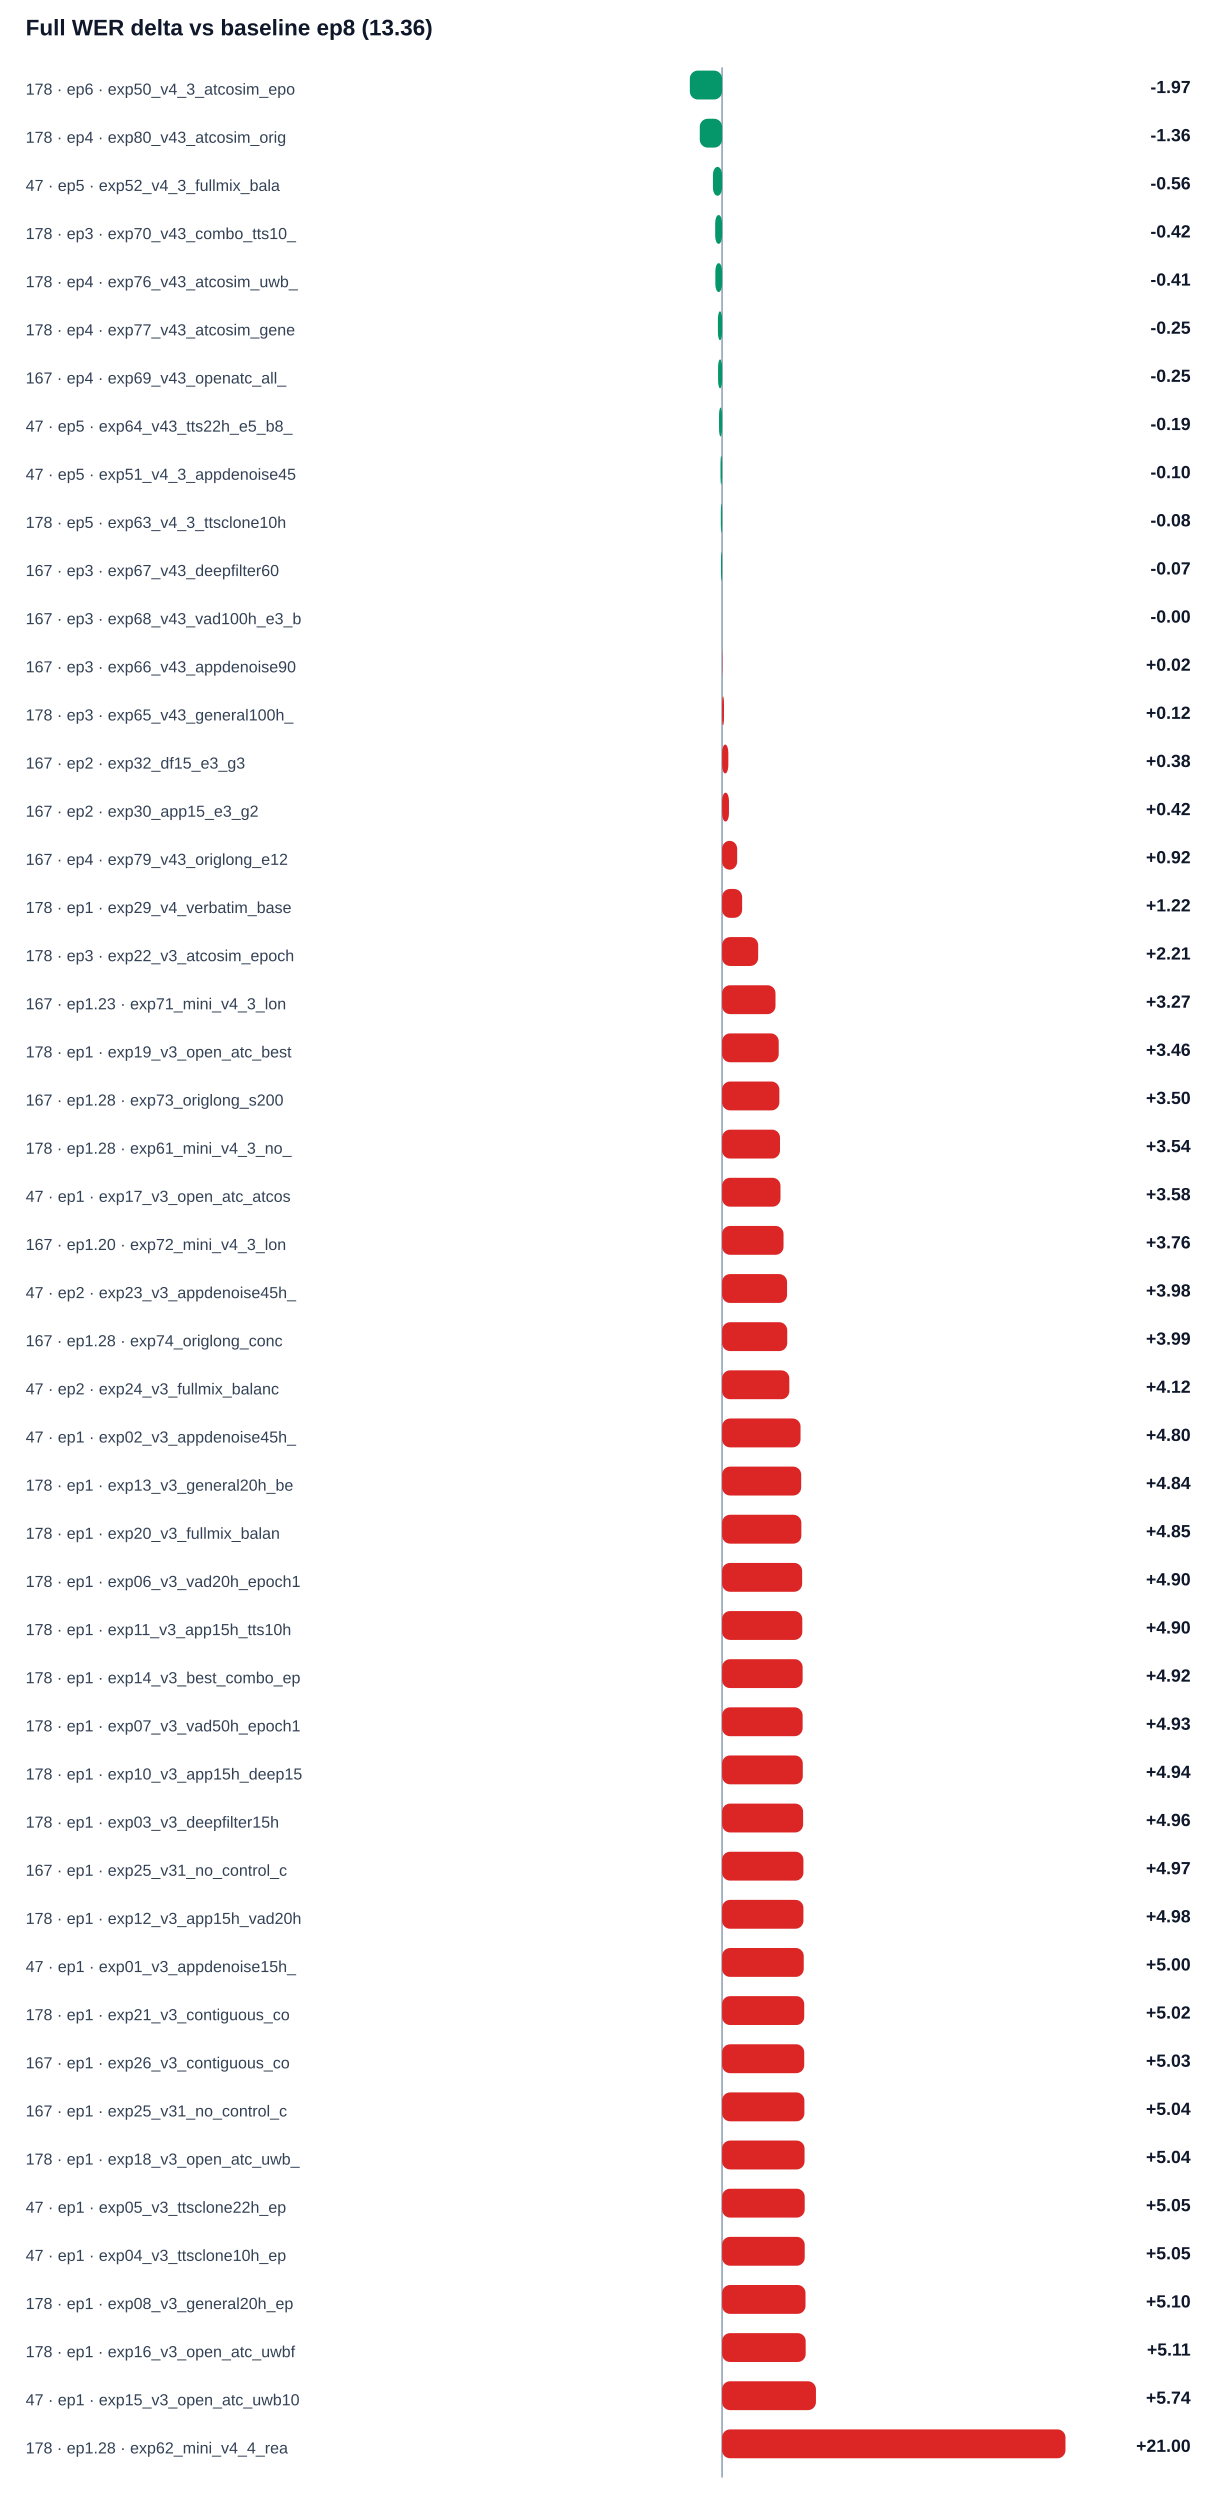
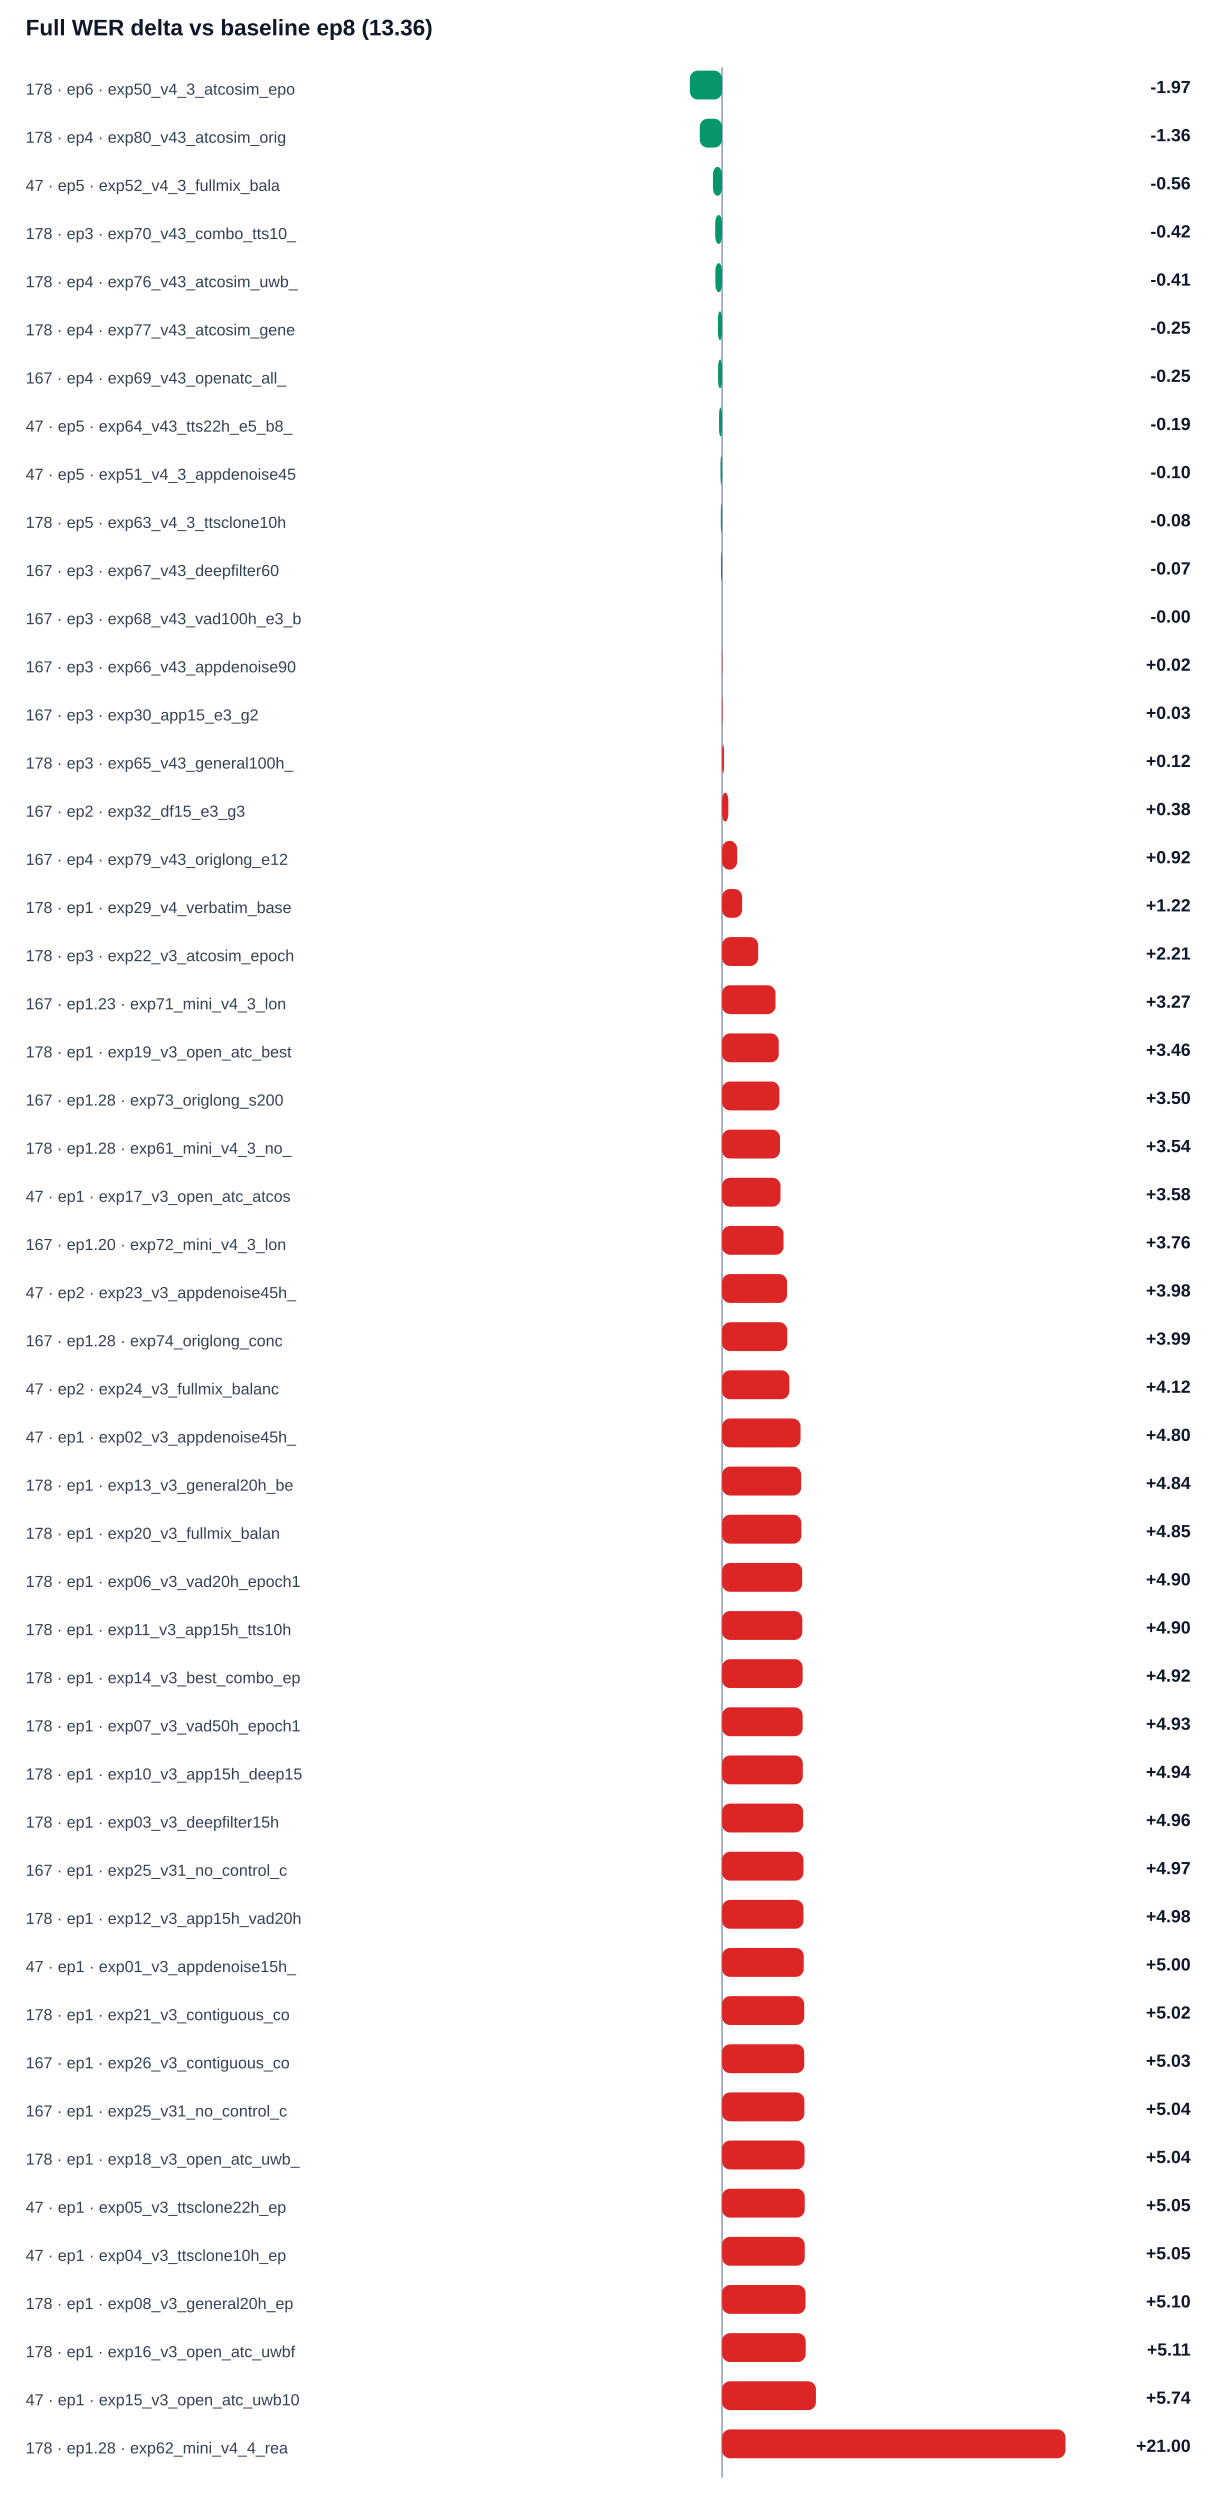
<svg xmlns="http://www.w3.org/2000/svg" width="100%" viewBox="0 0 760 1558" style="max-width:760px;background:#ffffff;border:1px solid #e5e7eb;border-radius:10px;">
  <text x="16.0" y="22.0" font-size="14" fill="#0f172a" text-anchor="start" font-family="Arial, sans-serif" font-weight="700">Full WER delta vs baseline ep8 (13.36)</text>
  <line x1="450" y1="42" x2="450" y2="1544" stroke="#94a3b8" />
  <text x="16.0" y="59.0" font-size="10" fill="#334155" text-anchor="start" font-family="Arial, sans-serif" font-weight="400">178 · ep6 · exp50_v4_3_atcosim_epo</text>
  <rect x="429.9" y="44" width="20.1" height="18" rx="5" fill="#059669" />
  <text x="742.0" y="58.0" font-size="11" fill="#0f172a" text-anchor="end" font-family="Arial, sans-serif" font-weight="700">-1.97</text>
  <text x="16.0" y="89.0" font-size="10" fill="#334155" text-anchor="start" font-family="Arial, sans-serif" font-weight="400">178 · ep4 · exp80_v43_atcosim_orig</text>
  <rect x="436.1" y="74" width="13.9" height="18" rx="5" fill="#059669" />
  <text x="742.0" y="88.0" font-size="11" fill="#0f172a" text-anchor="end" font-family="Arial, sans-serif" font-weight="700">-1.36</text>
  <text x="16.0" y="119.0" font-size="10" fill="#334155" text-anchor="start" font-family="Arial, sans-serif" font-weight="400">47 · ep5 · exp52_v4_3_fullmix_bala</text>
  <rect x="444.3" y="104" width="5.7" height="18" rx="5" fill="#059669" />
  <text x="742.0" y="118.0" font-size="11" fill="#0f172a" text-anchor="end" font-family="Arial, sans-serif" font-weight="700">-0.56</text>
  <text x="16.0" y="149.0" font-size="10" fill="#334155" text-anchor="start" font-family="Arial, sans-serif" font-weight="400">178 · ep3 · exp70_v43_combo_tts10_</text>
  <rect x="445.7" y="134" width="4.3" height="18" rx="5" fill="#059669" />
  <text x="742.0" y="148.0" font-size="11" fill="#0f172a" text-anchor="end" font-family="Arial, sans-serif" font-weight="700">-0.42</text>
  <text x="16.0" y="179.0" font-size="10" fill="#334155" text-anchor="start" font-family="Arial, sans-serif" font-weight="400">178 · ep4 · exp76_v43_atcosim_uwb_</text>
  <rect x="445.8" y="164" width="4.2" height="18" rx="5" fill="#059669" />
  <text x="742.0" y="178.0" font-size="11" fill="#0f172a" text-anchor="end" font-family="Arial, sans-serif" font-weight="700">-0.41</text>
  <text x="16.0" y="209.0" font-size="10" fill="#334155" text-anchor="start" font-family="Arial, sans-serif" font-weight="400">178 · ep4 · exp77_v43_atcosim_gene</text>
  <rect x="447.4" y="194" width="2.6" height="18" rx="5" fill="#059669" />
  <text x="742.0" y="208.0" font-size="11" fill="#0f172a" text-anchor="end" font-family="Arial, sans-serif" font-weight="700">-0.25</text>
  <text x="16.0" y="239.0" font-size="10" fill="#334155" text-anchor="start" font-family="Arial, sans-serif" font-weight="400">167 · ep4 · exp69_v43_openatc_all_</text>
  <rect x="447.5" y="224" width="2.5" height="18" rx="5" fill="#059669" />
  <text x="742.0" y="238.0" font-size="11" fill="#0f172a" text-anchor="end" font-family="Arial, sans-serif" font-weight="700">-0.25</text>
  <text x="16.0" y="269.0" font-size="10" fill="#334155" text-anchor="start" font-family="Arial, sans-serif" font-weight="400">47 · ep5 · exp64_v43_tts22h_e5_b8_</text>
  <rect x="448.1" y="254" width="1.9" height="18" rx="5" fill="#059669" />
  <text x="742.0" y="268.0" font-size="11" fill="#0f172a" text-anchor="end" font-family="Arial, sans-serif" font-weight="700">-0.19</text>
  <text x="16.0" y="299.0" font-size="10" fill="#334155" text-anchor="start" font-family="Arial, sans-serif" font-weight="400">47 · ep5 · exp51_v4_3_appdenoise45</text>
  <rect x="449.0" y="284" width="1.0" height="18" rx="5" fill="#059669" />
  <text x="742.0" y="298.0" font-size="11" fill="#0f172a" text-anchor="end" font-family="Arial, sans-serif" font-weight="700">-0.10</text>
  <text x="16.0" y="329.0" font-size="10" fill="#334155" text-anchor="start" font-family="Arial, sans-serif" font-weight="400">178 · ep5 · exp63_v4_3_ttsclone10h</text>
  <rect x="449.2" y="314" width="0.8" height="18" rx="5" fill="#059669" />
  <text x="742.0" y="328.0" font-size="11" fill="#0f172a" text-anchor="end" font-family="Arial, sans-serif" font-weight="700">-0.08</text>
  <text x="16.0" y="359.0" font-size="10" fill="#334155" text-anchor="start" font-family="Arial, sans-serif" font-weight="400">167 · ep3 · exp67_v43_deepfilter60</text>
  <rect x="449.3" y="344" width="0.7" height="18" rx="5" fill="#059669" />
  <text x="742.0" y="358.0" font-size="11" fill="#0f172a" text-anchor="end" font-family="Arial, sans-serif" font-weight="700">-0.07</text>
  <text x="16.0" y="389.0" font-size="10" fill="#334155" text-anchor="start" font-family="Arial, sans-serif" font-weight="400">167 · ep3 · exp68_v43_vad100h_e3_b</text>
  <rect x="450.0" y="374" width="0.0" height="18" rx="5" fill="#059669" />
  <text x="742.0" y="388.0" font-size="11" fill="#0f172a" text-anchor="end" font-family="Arial, sans-serif" font-weight="700">-0.00</text>
  <text x="16.0" y="419.0" font-size="10" fill="#334155" text-anchor="start" font-family="Arial, sans-serif" font-weight="400">167 · ep3 · exp66_v43_appdenoise90</text>
  <rect x="450.0" y="404" width="0.2" height="18" rx="5" fill="#dc2626" />
  <text x="742.0" y="418.0" font-size="11" fill="#0f172a" text-anchor="end" font-family="Arial, sans-serif" font-weight="700">+0.02</text>
-   <text x="16.0" y="449.0" font-size="10" fill="#334155" text-anchor="start" font-family="Arial, sans-serif" font-weight="400">178 · ep3 · exp65_v43_general100h_</text>
-   <rect x="450.0" y="434" width="1.2" height="18" rx="5" fill="#dc2626" />
-   <text x="742.0" y="448.0" font-size="11" fill="#0f172a" text-anchor="end" font-family="Arial, sans-serif" font-weight="700">+0.12</text>
-   <text x="16.0" y="479.0" font-size="10" fill="#334155" text-anchor="start" font-family="Arial, sans-serif" font-weight="400">167 · ep2 · exp32_df15_e3_g3</text>
-   <rect x="450.0" y="464" width="3.9" height="18" rx="5" fill="#dc2626" />
-   <text x="742.0" y="478.0" font-size="11" fill="#0f172a" text-anchor="end" font-family="Arial, sans-serif" font-weight="700">+0.38</text>
-   <text x="16.0" y="509.0" font-size="10" fill="#334155" text-anchor="start" font-family="Arial, sans-serif" font-weight="400">167 · ep2 · exp30_app15_e3_g2</text>
-   <rect x="450.0" y="494" width="4.3" height="18" rx="5" fill="#dc2626" />
-   <text x="742.0" y="508.0" font-size="11" fill="#0f172a" text-anchor="end" font-family="Arial, sans-serif" font-weight="700">+0.42</text>
+   <text x="16.0" y="449.0" font-size="10" fill="#334155" text-anchor="start" font-family="Arial, sans-serif" font-weight="400">167 · ep3 · exp30_app15_e3_g2</text>
+   <rect x="450.0" y="434" width="0.3" height="18" rx="5" fill="#dc2626" />
+   <text x="742.0" y="448.0" font-size="11" fill="#0f172a" text-anchor="end" font-family="Arial, sans-serif" font-weight="700">+0.03</text>
+   <text x="16.0" y="479.0" font-size="10" fill="#334155" text-anchor="start" font-family="Arial, sans-serif" font-weight="400">178 · ep3 · exp65_v43_general100h_</text>
+   <rect x="450.0" y="464" width="1.2" height="18" rx="5" fill="#dc2626" />
+   <text x="742.0" y="478.0" font-size="11" fill="#0f172a" text-anchor="end" font-family="Arial, sans-serif" font-weight="700">+0.12</text>
+   <text x="16.0" y="509.0" font-size="10" fill="#334155" text-anchor="start" font-family="Arial, sans-serif" font-weight="400">167 · ep2 · exp32_df15_e3_g3</text>
+   <rect x="450.0" y="494" width="3.9" height="18" rx="5" fill="#dc2626" />
+   <text x="742.0" y="508.0" font-size="11" fill="#0f172a" text-anchor="end" font-family="Arial, sans-serif" font-weight="700">+0.38</text>
  <text x="16.0" y="539.0" font-size="10" fill="#334155" text-anchor="start" font-family="Arial, sans-serif" font-weight="400">167 · ep4 · exp79_v43_origlong_e12</text>
  <rect x="450.0" y="524" width="9.4" height="18" rx="5" fill="#dc2626" />
  <text x="742.0" y="538.0" font-size="11" fill="#0f172a" text-anchor="end" font-family="Arial, sans-serif" font-weight="700">+0.92</text>
  <text x="16.0" y="569.0" font-size="10" fill="#334155" text-anchor="start" font-family="Arial, sans-serif" font-weight="400">178 · ep1 · exp29_v4_verbatim_base</text>
  <rect x="450.0" y="554" width="12.5" height="18" rx="5" fill="#dc2626" />
  <text x="742.0" y="568.0" font-size="11" fill="#0f172a" text-anchor="end" font-family="Arial, sans-serif" font-weight="700">+1.22</text>
  <text x="16.0" y="599.0" font-size="10" fill="#334155" text-anchor="start" font-family="Arial, sans-serif" font-weight="400">178 · ep3 · exp22_v3_atcosim_epoch</text>
  <rect x="450.0" y="584" width="22.5" height="18" rx="5" fill="#dc2626" />
  <text x="742.0" y="598.0" font-size="11" fill="#0f172a" text-anchor="end" font-family="Arial, sans-serif" font-weight="700">+2.21</text>
  <text x="16.0" y="629.0" font-size="10" fill="#334155" text-anchor="start" font-family="Arial, sans-serif" font-weight="400">167 · ep1.23 · exp71_mini_v4_3_lon</text>
  <rect x="450.0" y="614" width="33.3" height="18" rx="5" fill="#dc2626" />
  <text x="742.0" y="628.0" font-size="11" fill="#0f172a" text-anchor="end" font-family="Arial, sans-serif" font-weight="700">+3.27</text>
  <text x="16.0" y="659.0" font-size="10" fill="#334155" text-anchor="start" font-family="Arial, sans-serif" font-weight="400">178 · ep1 · exp19_v3_open_atc_best</text>
  <rect x="450.0" y="644" width="35.3" height="18" rx="5" fill="#dc2626" />
  <text x="742.0" y="658.0" font-size="11" fill="#0f172a" text-anchor="end" font-family="Arial, sans-serif" font-weight="700">+3.46</text>
  <text x="16.0" y="689.0" font-size="10" fill="#334155" text-anchor="start" font-family="Arial, sans-serif" font-weight="400">167 · ep1.28 · exp73_origlong_s200</text>
  <rect x="450.0" y="674" width="35.7" height="18" rx="5" fill="#dc2626" />
  <text x="742.0" y="688.0" font-size="11" fill="#0f172a" text-anchor="end" font-family="Arial, sans-serif" font-weight="700">+3.50</text>
  <text x="16.0" y="719.0" font-size="10" fill="#334155" text-anchor="start" font-family="Arial, sans-serif" font-weight="400">178 · ep1.28 · exp61_mini_v4_3_no_</text>
  <rect x="450.0" y="704" width="36.1" height="18" rx="5" fill="#dc2626" />
  <text x="742.0" y="718.0" font-size="11" fill="#0f172a" text-anchor="end" font-family="Arial, sans-serif" font-weight="700">+3.54</text>
  <text x="16.0" y="749.0" font-size="10" fill="#334155" text-anchor="start" font-family="Arial, sans-serif" font-weight="400">47 · ep1 · exp17_v3_open_atc_atcos</text>
  <rect x="450.0" y="734" width="36.4" height="18" rx="5" fill="#dc2626" />
  <text x="742.0" y="748.0" font-size="11" fill="#0f172a" text-anchor="end" font-family="Arial, sans-serif" font-weight="700">+3.58</text>
  <text x="16.0" y="779.0" font-size="10" fill="#334155" text-anchor="start" font-family="Arial, sans-serif" font-weight="400">167 · ep1.20 · exp72_mini_v4_3_lon</text>
  <rect x="450.0" y="764" width="38.3" height="18" rx="5" fill="#dc2626" />
  <text x="742.0" y="778.0" font-size="11" fill="#0f172a" text-anchor="end" font-family="Arial, sans-serif" font-weight="700">+3.76</text>
  <text x="16.0" y="809.0" font-size="10" fill="#334155" text-anchor="start" font-family="Arial, sans-serif" font-weight="400">47 · ep2 · exp23_v3_appdenoise45h_</text>
  <rect x="450.0" y="794" width="40.5" height="18" rx="5" fill="#dc2626" />
  <text x="742.0" y="808.0" font-size="11" fill="#0f172a" text-anchor="end" font-family="Arial, sans-serif" font-weight="700">+3.98</text>
  <text x="16.0" y="839.0" font-size="10" fill="#334155" text-anchor="start" font-family="Arial, sans-serif" font-weight="400">167 · ep1.28 · exp74_origlong_conc</text>
  <rect x="450.0" y="824" width="40.6" height="18" rx="5" fill="#dc2626" />
  <text x="742.0" y="838.0" font-size="11" fill="#0f172a" text-anchor="end" font-family="Arial, sans-serif" font-weight="700">+3.99</text>
  <text x="16.0" y="869.0" font-size="10" fill="#334155" text-anchor="start" font-family="Arial, sans-serif" font-weight="400">47 · ep2 · exp24_v3_fullmix_balanc</text>
  <rect x="450.0" y="854" width="41.9" height="18" rx="5" fill="#dc2626" />
  <text x="742.0" y="868.0" font-size="11" fill="#0f172a" text-anchor="end" font-family="Arial, sans-serif" font-weight="700">+4.12</text>
  <text x="16.0" y="899.0" font-size="10" fill="#334155" text-anchor="start" font-family="Arial, sans-serif" font-weight="400">47 · ep1 · exp02_v3_appdenoise45h_</text>
  <rect x="450.0" y="884" width="48.9" height="18" rx="5" fill="#dc2626" />
  <text x="742.0" y="898.0" font-size="11" fill="#0f172a" text-anchor="end" font-family="Arial, sans-serif" font-weight="700">+4.80</text>
  <text x="16.0" y="929.0" font-size="10" fill="#334155" text-anchor="start" font-family="Arial, sans-serif" font-weight="400">178 · ep1 · exp13_v3_general20h_be</text>
  <rect x="450.0" y="914" width="49.3" height="18" rx="5" fill="#dc2626" />
  <text x="742.0" y="928.0" font-size="11" fill="#0f172a" text-anchor="end" font-family="Arial, sans-serif" font-weight="700">+4.84</text>
  <text x="16.0" y="959.0" font-size="10" fill="#334155" text-anchor="start" font-family="Arial, sans-serif" font-weight="400">178 · ep1 · exp20_v3_fullmix_balan</text>
  <rect x="450.0" y="944" width="49.4" height="18" rx="5" fill="#dc2626" />
  <text x="742.0" y="958.0" font-size="11" fill="#0f172a" text-anchor="end" font-family="Arial, sans-serif" font-weight="700">+4.85</text>
  <text x="16.0" y="989.0" font-size="10" fill="#334155" text-anchor="start" font-family="Arial, sans-serif" font-weight="400">178 · ep1 · exp06_v3_vad20h_epoch1</text>
  <rect x="450.0" y="974" width="49.9" height="18" rx="5" fill="#dc2626" />
  <text x="742.0" y="988.0" font-size="11" fill="#0f172a" text-anchor="end" font-family="Arial, sans-serif" font-weight="700">+4.90</text>
  <text x="16.0" y="1019.0" font-size="10" fill="#334155" text-anchor="start" font-family="Arial, sans-serif" font-weight="400">178 · ep1 · exp11_v3_app15h_tts10h</text>
  <rect x="450.0" y="1004" width="50.0" height="18" rx="5" fill="#dc2626" />
  <text x="742.0" y="1018.0" font-size="11" fill="#0f172a" text-anchor="end" font-family="Arial, sans-serif" font-weight="700">+4.90</text>
  <text x="16.0" y="1049.0" font-size="10" fill="#334155" text-anchor="start" font-family="Arial, sans-serif" font-weight="400">178 · ep1 · exp14_v3_best_combo_ep</text>
  <rect x="450.0" y="1034" width="50.2" height="18" rx="5" fill="#dc2626" />
  <text x="742.0" y="1048.0" font-size="11" fill="#0f172a" text-anchor="end" font-family="Arial, sans-serif" font-weight="700">+4.92</text>
  <text x="16.0" y="1079.0" font-size="10" fill="#334155" text-anchor="start" font-family="Arial, sans-serif" font-weight="400">178 · ep1 · exp07_v3_vad50h_epoch1</text>
  <rect x="450.0" y="1064" width="50.2" height="18" rx="5" fill="#dc2626" />
  <text x="742.0" y="1078.0" font-size="11" fill="#0f172a" text-anchor="end" font-family="Arial, sans-serif" font-weight="700">+4.93</text>
  <text x="16.0" y="1109.0" font-size="10" fill="#334155" text-anchor="start" font-family="Arial, sans-serif" font-weight="400">178 · ep1 · exp10_v3_app15h_deep15</text>
  <rect x="450.0" y="1094" width="50.3" height="18" rx="5" fill="#dc2626" />
  <text x="742.0" y="1108.0" font-size="11" fill="#0f172a" text-anchor="end" font-family="Arial, sans-serif" font-weight="700">+4.94</text>
  <text x="16.0" y="1139.0" font-size="10" fill="#334155" text-anchor="start" font-family="Arial, sans-serif" font-weight="400">178 · ep1 · exp03_v3_deepfilter15h</text>
  <rect x="450.0" y="1124" width="50.5" height="18" rx="5" fill="#dc2626" />
  <text x="742.0" y="1138.0" font-size="11" fill="#0f172a" text-anchor="end" font-family="Arial, sans-serif" font-weight="700">+4.96</text>
  <text x="16.0" y="1169.0" font-size="10" fill="#334155" text-anchor="start" font-family="Arial, sans-serif" font-weight="400">167 · ep1 · exp25_v31_no_control_c</text>
  <rect x="450.0" y="1154" width="50.7" height="18" rx="5" fill="#dc2626" />
  <text x="742.0" y="1168.0" font-size="11" fill="#0f172a" text-anchor="end" font-family="Arial, sans-serif" font-weight="700">+4.97</text>
  <text x="16.0" y="1199.0" font-size="10" fill="#334155" text-anchor="start" font-family="Arial, sans-serif" font-weight="400">178 · ep1 · exp12_v3_app15h_vad20h</text>
  <rect x="450.0" y="1184" width="50.7" height="18" rx="5" fill="#dc2626" />
  <text x="742.0" y="1198.0" font-size="11" fill="#0f172a" text-anchor="end" font-family="Arial, sans-serif" font-weight="700">+4.98</text>
  <text x="16.0" y="1229.0" font-size="10" fill="#334155" text-anchor="start" font-family="Arial, sans-serif" font-weight="400">47 · ep1 · exp01_v3_appdenoise15h_</text>
  <rect x="450.0" y="1214" width="50.9" height="18" rx="5" fill="#dc2626" />
  <text x="742.0" y="1228.0" font-size="11" fill="#0f172a" text-anchor="end" font-family="Arial, sans-serif" font-weight="700">+5.00</text>
  <text x="16.0" y="1259.0" font-size="10" fill="#334155" text-anchor="start" font-family="Arial, sans-serif" font-weight="400">178 · ep1 · exp21_v3_contiguous_co</text>
  <rect x="450.0" y="1244" width="51.2" height="18" rx="5" fill="#dc2626" />
  <text x="742.0" y="1258.0" font-size="11" fill="#0f172a" text-anchor="end" font-family="Arial, sans-serif" font-weight="700">+5.02</text>
  <text x="16.0" y="1289.0" font-size="10" fill="#334155" text-anchor="start" font-family="Arial, sans-serif" font-weight="400">167 · ep1 · exp26_v3_contiguous_co</text>
  <rect x="450.0" y="1274" width="51.2" height="18" rx="5" fill="#dc2626" />
  <text x="742.0" y="1288.0" font-size="11" fill="#0f172a" text-anchor="end" font-family="Arial, sans-serif" font-weight="700">+5.03</text>
  <text x="16.0" y="1319.0" font-size="10" fill="#334155" text-anchor="start" font-family="Arial, sans-serif" font-weight="400">167 · ep1 · exp25_v31_no_control_c</text>
  <rect x="450.0" y="1304" width="51.3" height="18" rx="5" fill="#dc2626" />
  <text x="742.0" y="1318.0" font-size="11" fill="#0f172a" text-anchor="end" font-family="Arial, sans-serif" font-weight="700">+5.04</text>
  <text x="16.0" y="1349.0" font-size="10" fill="#334155" text-anchor="start" font-family="Arial, sans-serif" font-weight="400">178 · ep1 · exp18_v3_open_atc_uwb_</text>
  <rect x="450.0" y="1334" width="51.4" height="18" rx="5" fill="#dc2626" />
  <text x="742.0" y="1348.0" font-size="11" fill="#0f172a" text-anchor="end" font-family="Arial, sans-serif" font-weight="700">+5.04</text>
  <text x="16.0" y="1379.0" font-size="10" fill="#334155" text-anchor="start" font-family="Arial, sans-serif" font-weight="400">47 · ep1 · exp05_v3_ttsclone22h_ep</text>
  <rect x="450.0" y="1364" width="51.5" height="18" rx="5" fill="#dc2626" />
  <text x="742.0" y="1378.0" font-size="11" fill="#0f172a" text-anchor="end" font-family="Arial, sans-serif" font-weight="700">+5.05</text>
  <text x="16.0" y="1409.0" font-size="10" fill="#334155" text-anchor="start" font-family="Arial, sans-serif" font-weight="400">47 · ep1 · exp04_v3_ttsclone10h_ep</text>
  <rect x="450.0" y="1394" width="51.5" height="18" rx="5" fill="#dc2626" />
  <text x="742.0" y="1408.0" font-size="11" fill="#0f172a" text-anchor="end" font-family="Arial, sans-serif" font-weight="700">+5.05</text>
  <text x="16.0" y="1439.0" font-size="10" fill="#334155" text-anchor="start" font-family="Arial, sans-serif" font-weight="400">178 · ep1 · exp08_v3_general20h_ep</text>
  <rect x="450.0" y="1424" width="52.0" height="18" rx="5" fill="#dc2626" />
  <text x="742.0" y="1438.0" font-size="11" fill="#0f172a" text-anchor="end" font-family="Arial, sans-serif" font-weight="700">+5.10</text>
  <text x="16.0" y="1469.0" font-size="10" fill="#334155" text-anchor="start" font-family="Arial, sans-serif" font-weight="400">178 · ep1 · exp16_v3_open_atc_uwbf</text>
  <rect x="450.0" y="1454" width="52.1" height="18" rx="5" fill="#dc2626" />
  <text x="742.0" y="1468.0" font-size="11" fill="#0f172a" text-anchor="end" font-family="Arial, sans-serif" font-weight="700">+5.11</text>
  <text x="16.0" y="1499.0" font-size="10" fill="#334155" text-anchor="start" font-family="Arial, sans-serif" font-weight="400">47 · ep1 · exp15_v3_open_atc_uwb10</text>
  <rect x="450.0" y="1484" width="58.5" height="18" rx="5" fill="#dc2626" />
  <text x="742.0" y="1498.0" font-size="11" fill="#0f172a" text-anchor="end" font-family="Arial, sans-serif" font-weight="700">+5.74</text>
  <text x="16.0" y="1529.0" font-size="10" fill="#334155" text-anchor="start" font-family="Arial, sans-serif" font-weight="400">178 · ep1.28 · exp62_mini_v4_4_rea</text>
  <rect x="450.0" y="1514" width="214.0" height="18" rx="5" fill="#dc2626" />
  <text x="742.0" y="1528.0" font-size="11" fill="#0f172a" text-anchor="end" font-family="Arial, sans-serif" font-weight="700">+21.00</text>
</svg>
